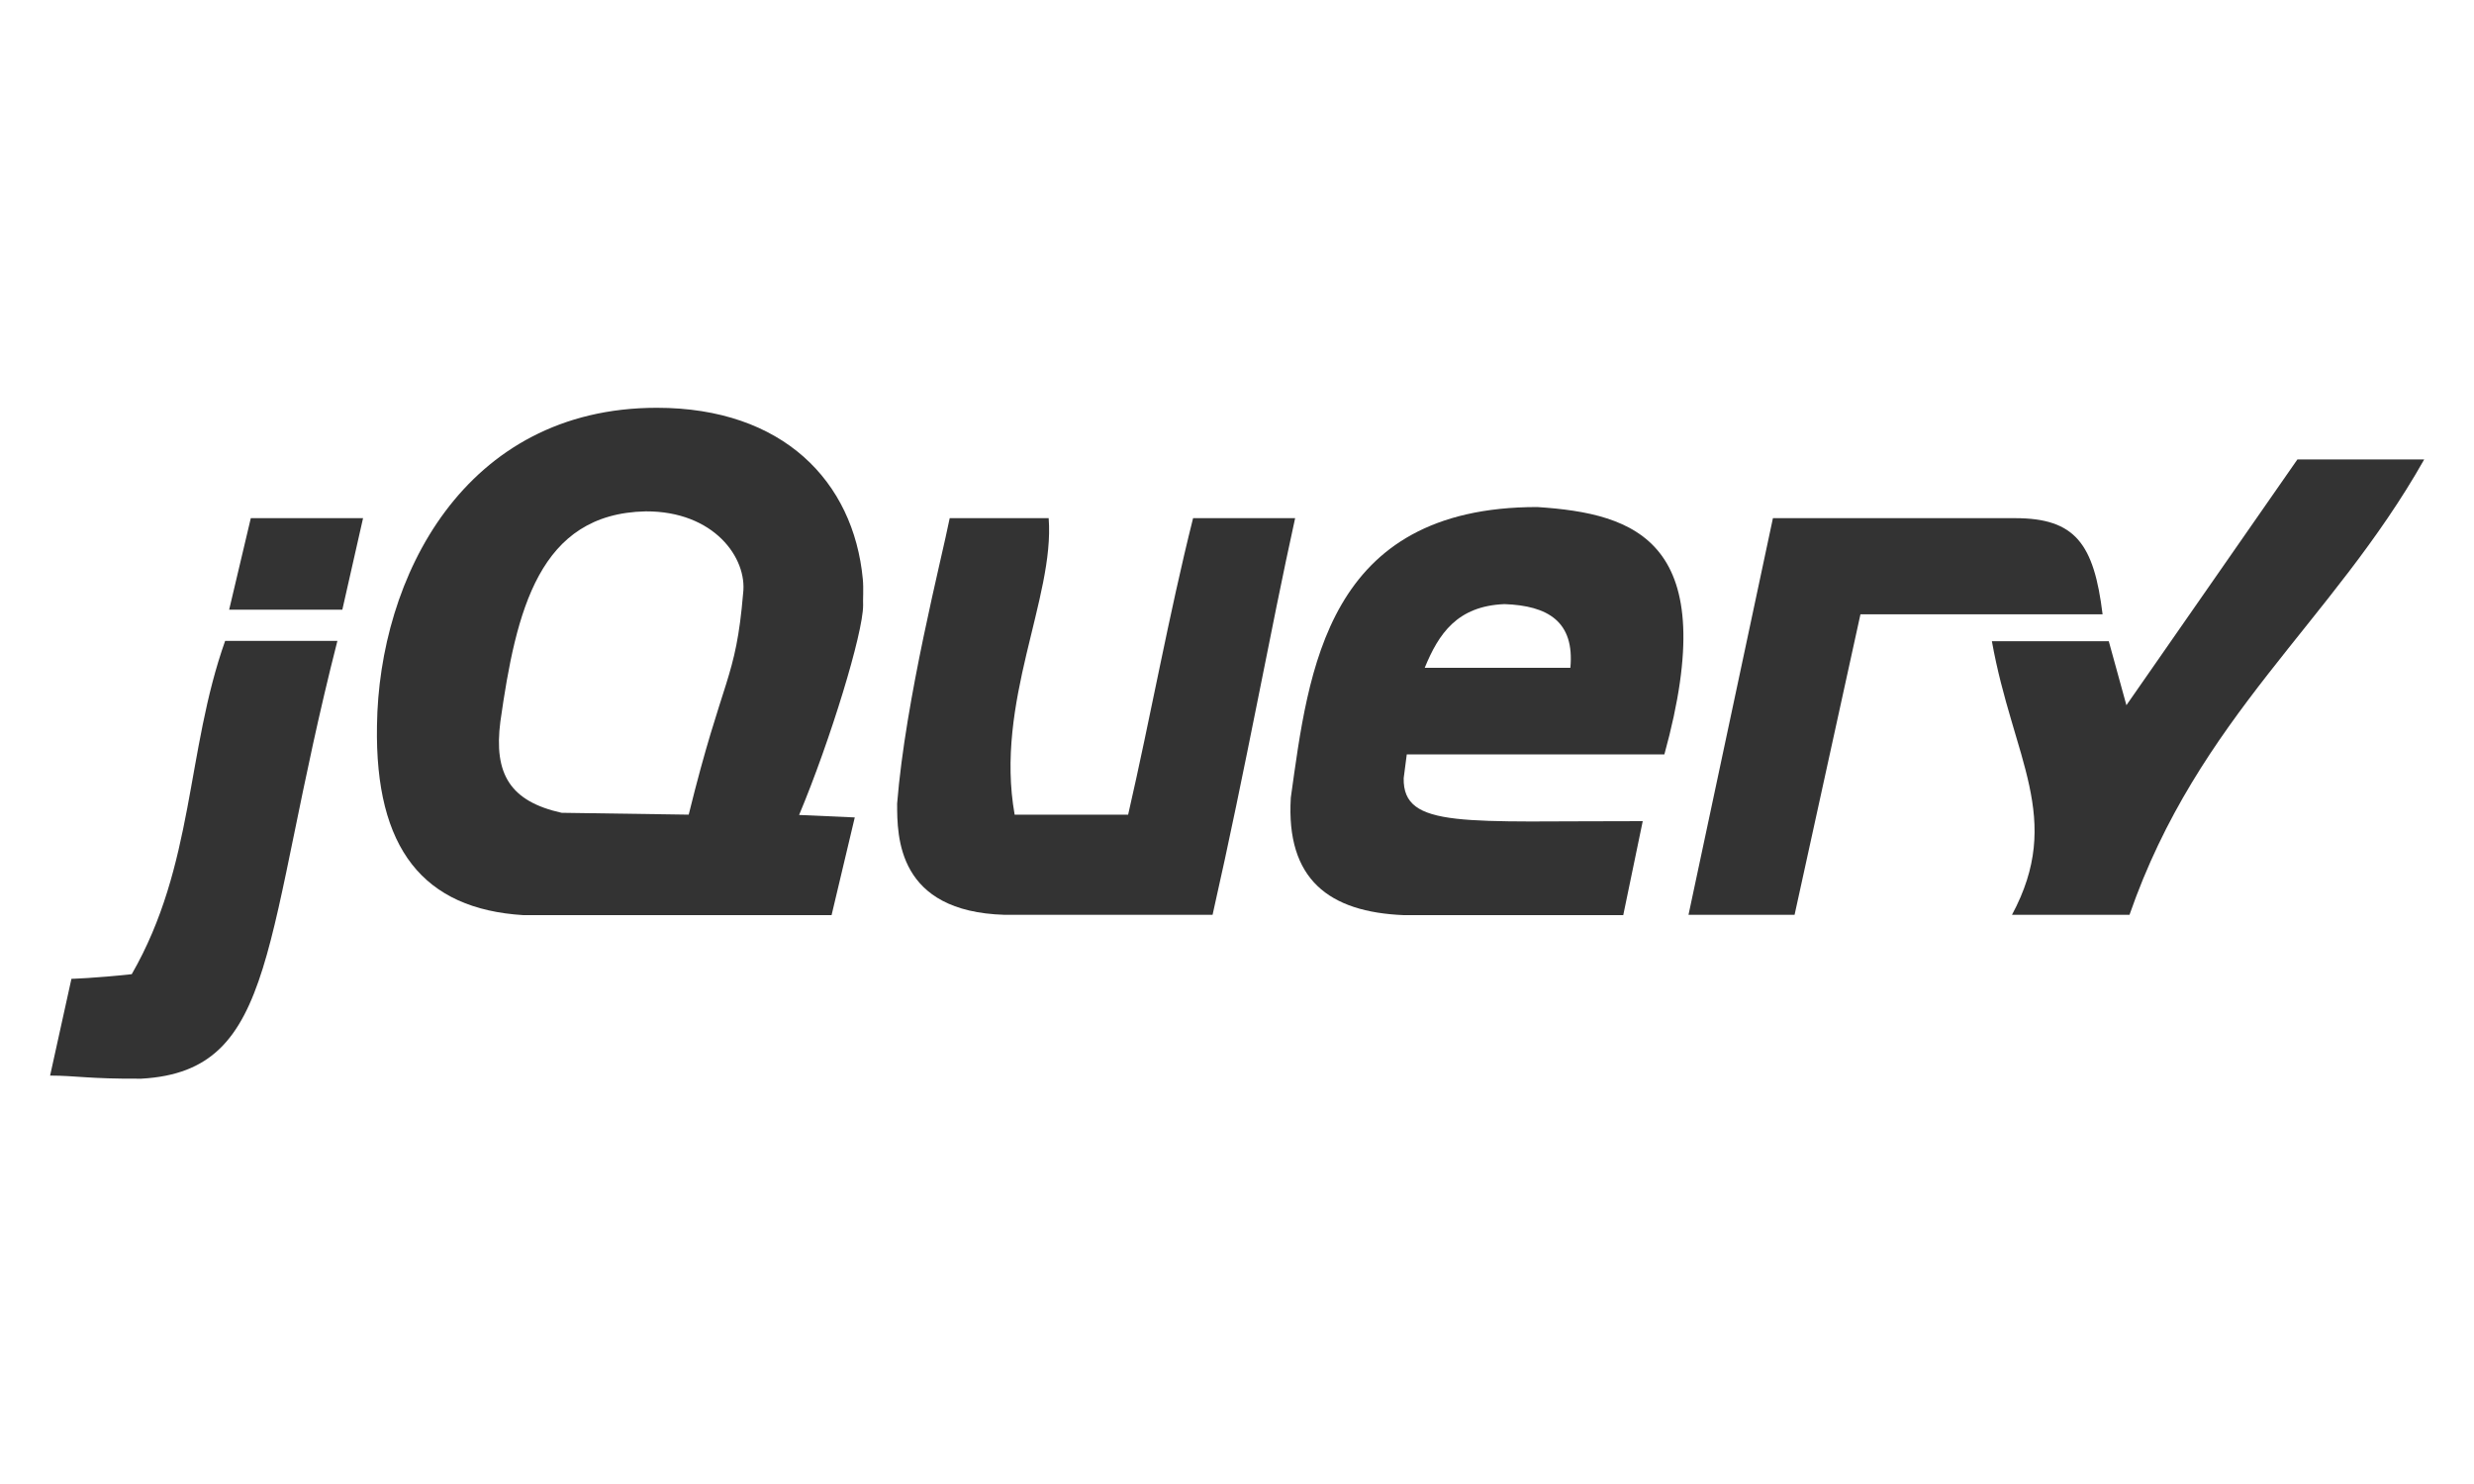
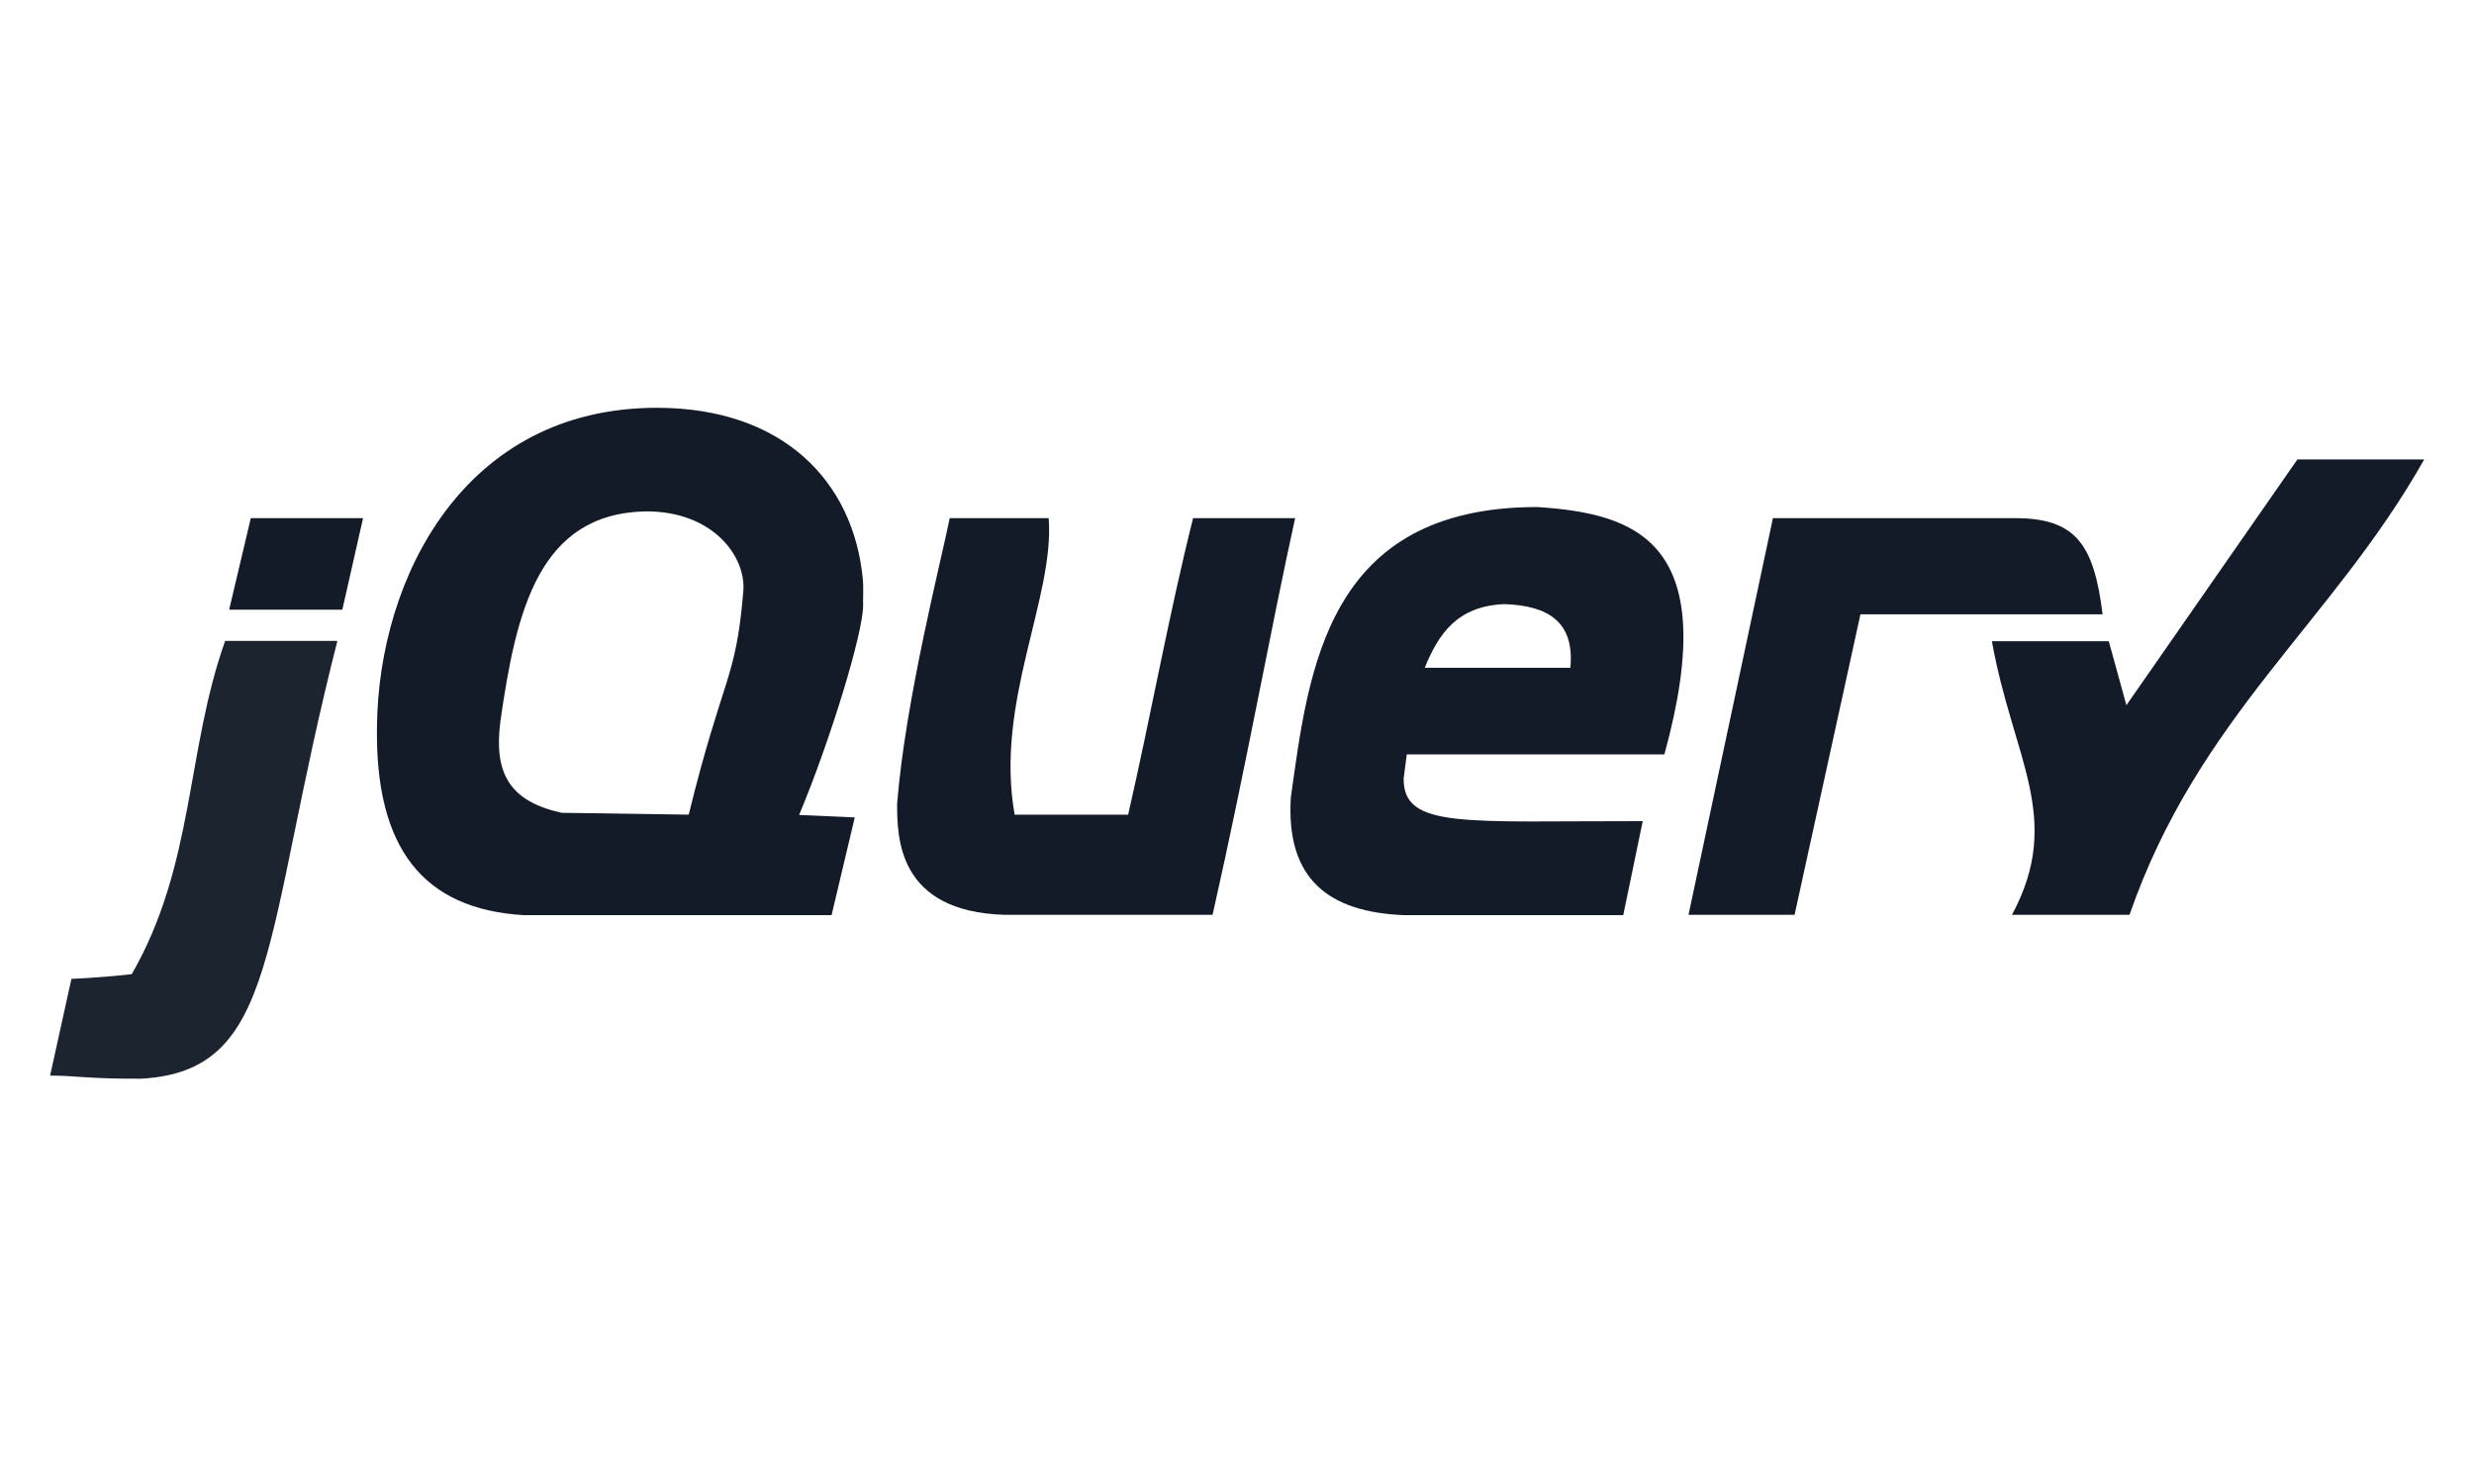
- <svg xmlns="http://www.w3.org/2000/svg" version="1.1" id="jquery_svg" x="0px" y="0px" viewBox="0 0 800 480" style="enable-background:new 0 0 800 480;" xml:space="preserve">
-   <style type="text/css">
- 	.st0{display:none;fill:#29ABE2;}
- 	.st1{fill:#333333;}
- 	.st2{opacity:0.96;fill:#333333;}
- </style>
-   <rect y="0.4" class="st0" width="800" height="480" />
+ <svg xmlns="http://www.w3.org/2000/svg" version="1.1" id="Слой_1" x="0px" y="0px" viewBox="0 0 800 480" style="enable-background:new 0 0 800 480;" xml:space="preserve">
+   <rect y="0.4" style="display:none;fill:#29ABE2;" width="800" height="480" />
  <g>
-     <polygon class="st1" points="110.7,197.2 74.1,197.2 81.1,167.6 117.4,167.6  " />
-     <path class="st1" d="M45.7,348.9c-17.2,0.1-21.1-1-29.5-1l6.9-31.3c0,0,7.5-0.2,19.5-1.5c20.3-35.3,17.5-72,30.2-107.8h36.3   C84.6,303.4,90.4,346.4,45.7,348.9z" />
-     <path class="st1" d="M279,187.3c-3-31.6-25.8-55.4-66.6-55.4c-62.4,0-89.9,55.1-90.5,102.8c-0.7,39.9,15.1,59.3,47.3,61.3h28h71.7   l7.5-31.6l-18-0.8c10.1-24.1,20.7-58.8,20.7-67.8C279,194.1,279.3,190.4,279,187.3z M240.3,191.9c-2.4,28.3-6.5,26.5-17.6,71.6   l-41.1-0.6c-16.6-3.7-22-12.5-19.8-29.5c5.1-36,12.5-67.3,47-68C230.9,165.3,241.7,180.5,240.3,191.9z" />
-     <path class="st1" d="M328.1,263.5h36.7c7.3-31.8,13.1-64.4,21-95.9h33c-8,36.2-15.8,80.1-26.7,128.3h-67.2   c-34.8-1-34.8-25.3-34.8-36c2.7-33.8,14.4-79.2,17-92.3h32C341.1,193.4,321.6,227.1,328.1,263.5z" />
-     <path class="st1" d="M417.4,258c-1.6,26.5,12.4,37,36.5,38h71l6.3-30.4c-57.6-0.1-77.6,2.6-77.3-13.9l1-7.7h83.3   c19-69-9.2-77.9-41.1-80C428.8,164,423.2,216.7,417.4,258z M486.5,195.4c14,0.5,22.7,5.6,21.3,20.6h-47.1   C465.2,205,471.2,196,486.5,195.4z" />
-     <path class="st1" d="M580.3,295.9h-34.3l27.3-128.3h78.3c19.5,0,25.5,8.3,28.3,31.1h-78.3L580.3,295.9z" />
-     <path class="st1" d="M687.6,228.1l55.3-79.5h41c-29.8,52.8-73,83.1-95.3,147.3h-38c16.8-31.3,0.3-50.5-6.5-88.5h37.8L687.6,228.1z" />
+     <polygon style="fill:#131B28;" points="110.7,197.2 74.1,197.2 81.1,167.6 117.4,167.6  " />
+     <path style="opacity:0.96;fill:#131B28;enable-background:new    ;" d="M45.7,348.9c-17.2,0.1-21.1-1-29.5-1l6.9-31.3   c0,0,7.5-0.2,19.5-1.5c20.3-35.3,17.5-72,30.2-107.8h36.3C84.6,303.4,90.4,346.4,45.7,348.9z" />
+     <path style="fill:#131B28;" d="M279,187.3c-3-31.6-25.8-55.4-66.6-55.4c-62.4,0-89.9,55.1-90.5,102.8   c-0.7,39.9,15.1,59.3,47.3,61.3h28h71.7l7.5-31.6l-18-0.8c10.1-24.1,20.7-58.8,20.7-67.8C279,194.1,279.3,190.4,279,187.3z    M240.3,191.9c-2.4,28.3-6.5,26.5-17.6,71.6l-41.1-0.6c-16.6-3.7-22-12.5-19.8-29.5c5.1-36,12.5-67.3,47-68   C230.9,165.3,241.7,180.5,240.3,191.9z" />
+     <path style="fill:#131B28;" d="M328.1,263.5h36.7c7.3-31.8,13.1-64.4,21-95.9h33c-8,36.2-15.8,80.1-26.7,128.3h-67.2   c-34.8-1-34.8-25.3-34.8-36c2.7-33.8,14.4-79.2,17-92.3h32C341.1,193.4,321.6,227.1,328.1,263.5z" />
+     <path style="fill:#131B28;" d="M417.4,258c-1.6,26.5,12.4,37,36.5,38h71l6.3-30.4c-57.6-0.1-77.6,2.6-77.3-13.9l1-7.7h83.3   c19-69-9.2-77.9-41.1-80C428.8,164,423.2,216.7,417.4,258z M486.5,195.4c14,0.5,22.7,5.6,21.3,20.6h-47.1   C465.2,205,471.2,196,486.5,195.4z" />
+     <path style="fill:#131B28;" d="M580.3,295.9H546l27.3-128.3h78.3c19.5,0,25.5,8.3,28.3,31.1h-78.3L580.3,295.9z" />
+     <path style="fill:#131B28;" d="M687.6,228.1l55.3-79.5h41c-29.8,52.8-73,83.1-95.3,147.3h-38c16.8-31.3,0.3-50.5-6.5-88.5h37.8   L687.6,228.1z" />
  </g>
</svg>
